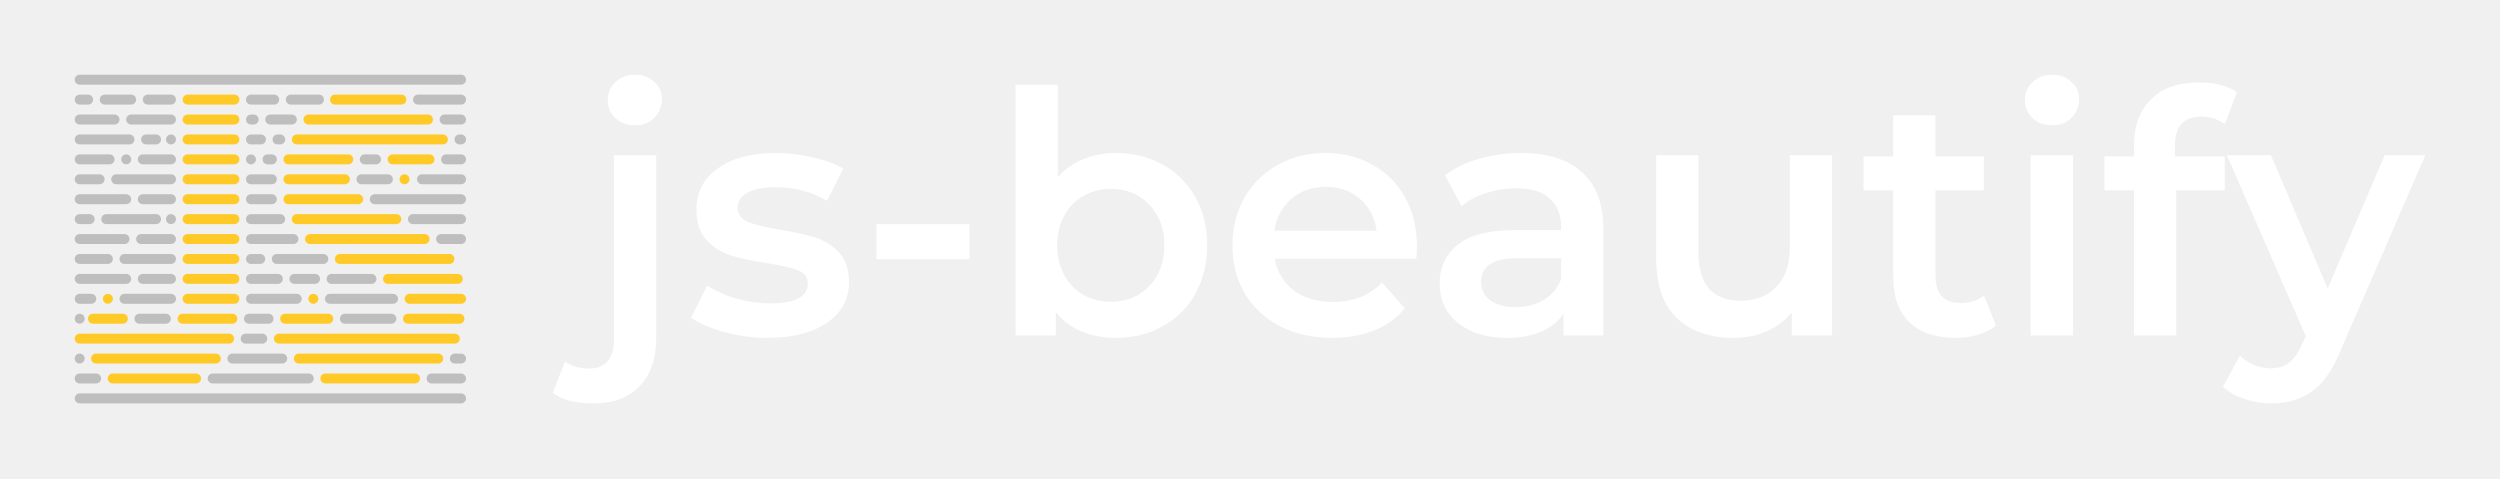
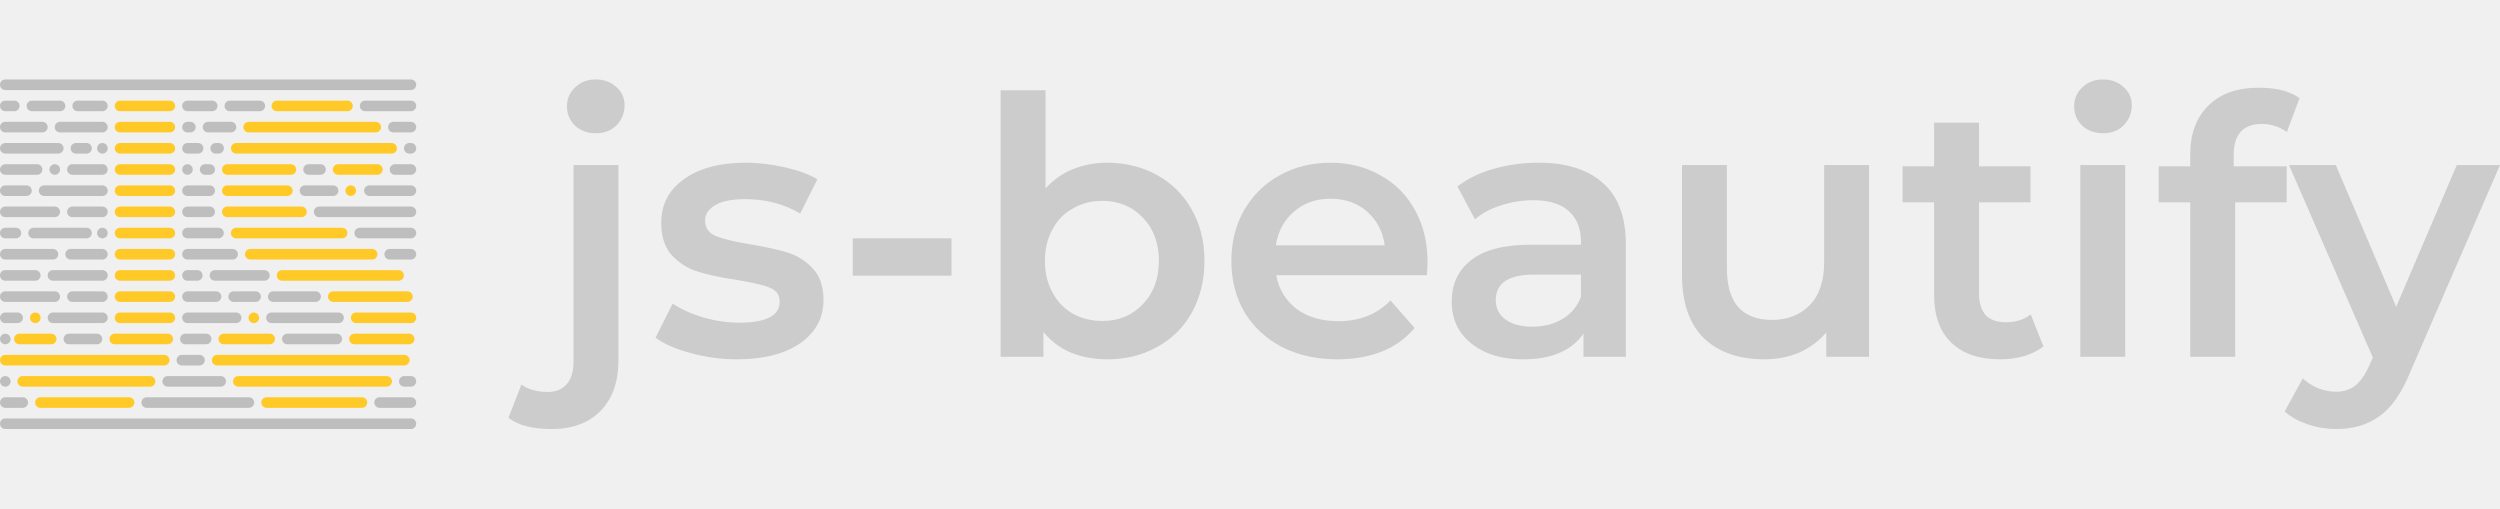
- <svg xmlns="http://www.w3.org/2000/svg" version="1.1" viewBox="0 0 1004 192">
+ <svg xmlns="http://www.w3.org/2000/svg" version="1.1" viewBox="30 0 944 192">
  <g id="javascript">
    <rect x="43.256" y="150" width="37.488" height="4" rx="2" fill="#ffca28" />
    <rect x="36.584" y="142" width="52.08" height="4" rx="2" fill="#ffca28" />
    <rect x="30" y="134" width="64" height="4" rx="2" fill="#ffca28" />
    <rect x="35.328" y="126" width="16" height="4" rx="2" fill="#ffca28" />
    <rect x="41.328" y="118" width="4" height="4" rx="2" fill="#ffca28" />
    <rect x="71.328" y="126" width="24" height="4" rx="2" fill="#ffca28" />
    <rect x="73.328" y="118" width="22.8" height="4" rx="2" fill="#ffca28" />
    <rect x="73.328" y="110" width="22.8" height="4" rx="2" fill="#ffca28" />
    <rect x="73.328" y="102" width="22.8" height="4" rx="2" fill="#ffca28" />
    <rect x="73.328" y="94" width="22.8" height="4" rx="2" fill="#ffca28" />
    <rect x="73.328" y="86" width="22.8" height="4" rx="2" fill="#ffca28" />
    <rect x="73.328" y="78" width="22.8" height="4" rx="2" fill="#ffca28" />
    <rect x="73.328" y="70" width="22.8" height="4" rx="2" fill="#ffca28" />
    <rect x="73.328" y="62" width="22.8" height="4" rx="2" fill="#ffca28" />
    <rect x="73.328" y="54" width="22.8" height="4" rx="2" fill="#ffca28" />
    <rect x="73.328" y="46" width="22.8" height="4" rx="2" fill="#ffca28" />
    <rect x="73.328" y="38" width="22.8" height="4" rx="2" fill="#ffca28" />
    <rect x="128.664" y="150" width="40" height="4" rx="2" fill="#ffca28" />
    <rect x="118" y="142" width="60" height="4" rx="2" fill="#ffca28" />
    <rect x="110" y="134" width="74.664" height="4" rx="2" fill="#ffca28" />
    <rect x="112.504" y="126" width="21.336" height="4" rx="2" fill="#ffca28" />
    <rect x="123.84" y="118" width="4" height="4" rx="2" fill="#ffca28" />
    <rect x="161.84" y="126" width="24.664" height="4" rx="2" fill="#ffca28" />
    <rect x="162.504" y="118" width="24.664" height="4" rx="2" fill="#ffca28" />
    <rect x="153.84" y="110" width="32" height="4" rx="2" fill="#ffca28" />
    <rect x="134.504" y="102" width="48" height="4" rx="2" fill="#ffca28" />
    <rect x="122.504" y="94" width="50" height="4" rx="2" fill="#ffca28" />
    <rect x="117.168" y="86" width="44" height="4" rx="2" fill="#ffca28" />
    <rect x="113.84" y="78" width="32" height="4" rx="2" fill="#ffca28" />
    <rect x="113.84" y="70" width="26.664" height="4" rx="2" fill="#ffca28" />
    <rect x="113.84" y="62" width="28" height="4" rx="2" fill="#ffca28" />
    <rect x="160.448" y="70" width="4" height="4" rx="2" fill="#ffca28" />
    <rect x="155.688" y="62" width="18.8" height="4" rx="2" fill="#ffca28" />
    <rect x="117.208" y="54" width="62.664" height="4" rx="2" fill="#ffca28" />
    <rect x="121.88" y="46" width="52" height="4" rx="2" fill="#ffca28" />
    <rect x="132.544" y="38" width="30.664" height="4" rx="2" fill="#ffca28" />
  </g>
  <g id="waterfall">
    <rect x="30" y="158" width="157.16" height="4" rx="2" fill="#888888" fill-opacity="0.48" />
    <rect x="30" y="150" width="10.592" height="4" rx="2" fill="#888888" fill-opacity="0.48" />
    <rect x="30" y="142" width="4" height="4" rx="2" fill="#888888" fill-opacity="0.48" />
    <rect x="30" y="126" width="4" height="4" rx="2" fill="#888888" fill-opacity="0.48" />
    <rect x="30" y="118" width="8.656" height="4" rx="2" fill="#888888" fill-opacity="0.48" />
    <rect x="54" y="126" width="14.616" height="4" rx="2" fill="#888888" fill-opacity="0.48" />
    <rect x="48" y="118" width="22.672" height="4" rx="2" fill="#888888" fill-opacity="0.48" />
    <rect x="30" y="110" width="22.672" height="4" rx="2" fill="#888888" fill-opacity="0.48" />
    <rect x="55.345" y="110" width="15.32" height="4" rx="2" fill="#888888" fill-opacity="0.48" />
    <rect x="30" y="102" width="15.32" height="4" rx="2" fill="#888888" fill-opacity="0.48" />
    <rect x="48" y="102" width="22.672" height="4" rx="2" fill="#888888" fill-opacity="0.48" />
    <rect x="30" y="94" width="22" height="4" rx="2" fill="#888888" fill-opacity="0.48" />
    <rect x="54.672" y="94" width="15.992" height="4" rx="2" fill="#888888" fill-opacity="0.48" />
    <rect x="30" y="86" width="8" height="4" rx="2" fill="#888888" fill-opacity="0.48" />
    <rect x="40.672" y="86" width="24" height="4" rx="2" fill="#888888" fill-opacity="0.48" />
    <rect x="66.664" y="86" width="4" height="4" rx="2" fill="#888888" fill-opacity="0.48" />
    <rect x="30" y="78" width="22.672" height="4" rx="2" fill="#888888" fill-opacity="0.48" />
    <rect x="55.345" y="78" width="15.32" height="4" rx="2" fill="#888888" fill-opacity="0.48" />
    <rect x="30" y="70" width="11.992" height="4" rx="2" fill="#888888" fill-opacity="0.48" />
    <rect x="44.664" y="70" width="26" height="4" rx="2" fill="#888888" fill-opacity="0.48" />
    <rect x="30" y="62" width="16" height="4" rx="2" fill="#888888" fill-opacity="0.48" />
    <rect x="48.68" y="62" width="4" height="4" rx="2" fill="#888888" fill-opacity="0.48" />
    <rect x="55.345" y="62" width="15.32" height="4" rx="2" fill="#888888" fill-opacity="0.48" />
    <rect x="30" y="54" width="24" height="4" rx="2" fill="#888888" fill-opacity="0.48" />
    <rect x="56.672" y="54" width="8" height="4" rx="2" fill="#888888" fill-opacity="0.48" />
    <rect x="66.664" y="54" width="4" height="4" rx="2" fill="#888888" fill-opacity="0.48" />
    <rect x="30" y="46" width="18" height="4" rx="2" fill="#888888" fill-opacity="0.48" />
    <rect x="50.672" y="46" width="19.992" height="4" rx="2" fill="#888888" fill-opacity="0.48" />
    <rect x="30" y="38" width="7.384" height="4" rx="2" fill="#888888" fill-opacity="0.48" />
    <rect x="40.056" y="38" width="14.616" height="4" rx="2" fill="#888888" fill-opacity="0.48" />
    <rect x="57.336" y="38" width="13.328" height="4" rx="2" fill="#888888" fill-opacity="0.48" />
    <rect x="83.408" y="150" width="42.576" height="4" rx="2" fill="#888888" fill-opacity="0.48" />
    <rect x="91.328" y="142" width="24" height="4" rx="2" fill="#888888" fill-opacity="0.48" />
    <rect x="96.664" y="134" width="10.672" height="4" rx="2" fill="#888888" fill-opacity="0.48" />
    <rect x="97.993" y="126" width="11.848" height="4" rx="2" fill="#888888" fill-opacity="0.48" />
    <rect x="136.504" y="126" width="22.672" height="4" rx="2" fill="#888888" fill-opacity="0.48" />
    <rect x="98.792" y="118" width="22.376" height="4" rx="2" fill="#888888" fill-opacity="0.48" />
    <rect x="130.504" y="118" width="29.336" height="4" rx="2" fill="#888888" fill-opacity="0.48" />
    <rect x="98.792" y="110" width="14.784" height="4" rx="2" fill="#888888" fill-opacity="0.48" />
    <rect x="116.24" y="110" width="12.272" height="4" rx="2" fill="#888888" fill-opacity="0.48" />
    <rect x="131.176" y="110" width="20" height="4" rx="2" fill="#888888" fill-opacity="0.48" />
    <rect x="98.792" y="102" width="7.712" height="4" rx="2" fill="#888888" fill-opacity="0.48" />
    <rect x="109.168" y="102" width="22.672" height="4" rx="2" fill="#888888" fill-opacity="0.48" />
    <rect x="98.792" y="94" width="21.048" height="4" rx="2" fill="#888888" fill-opacity="0.48" />
    <rect x="98.792" y="86" width="15.712" height="4" rx="2" fill="#888888" fill-opacity="0.48" />
    <rect x="98.792" y="78" width="12.384" height="4" rx="2" fill="#888888" fill-opacity="0.48" />
    <rect x="98.792" y="70" width="12.384" height="4" rx="2" fill="#888888" fill-opacity="0.48" />
    <rect x="98.792" y="62" width="4" height="4" rx="2" fill="#888888" fill-opacity="0.48" />
    <rect x="105.456" y="62" width="5.72" height="4" rx="2" fill="#888888" fill-opacity="0.48" />
    <rect x="98.792" y="54" width="8" height="4" rx="2" fill="#888888" fill-opacity="0.48" />
    <rect x="109.456" y="54" width="5.088" height="4" rx="2" fill="#888888" fill-opacity="0.48" />
    <rect x="98.792" y="46" width="5.088" height="4" rx="2" fill="#888888" fill-opacity="0.48" />
    <rect x="106.544" y="46" width="12.672" height="4" rx="2" fill="#888888" fill-opacity="0.48" />
    <rect x="98.792" y="38" width="13.328" height="4" rx="2" fill="#888888" fill-opacity="0.48" />
    <rect x="114.784" y="38" width="15.32" height="4" rx="2" fill="#888888" fill-opacity="0.48" />
    <rect x="171.328" y="150" width="15.832" height="4" rx="2" fill="#888888" fill-opacity="0.48" />
    <rect x="180.664" y="142" width="6.496" height="4" rx="2" fill="#888888" fill-opacity="0.48" />
    <rect x="175.152" y="94" width="12.008" height="4" rx="2" fill="#888888" fill-opacity="0.48" />
    <rect x="163.832" y="86" width="23.328" height="4" rx="2" fill="#888888" fill-opacity="0.48" />
    <rect x="148.504" y="78" width="38.656" height="4" rx="2" fill="#888888" fill-opacity="0.48" />
    <rect x="143.168" y="70" width="14.616" height="4" rx="2" fill="#888888" fill-opacity="0.48" />
    <rect x="144.504" y="62" width="8.52" height="4" rx="2" fill="#888888" fill-opacity="0.48" />
    <rect x="167.48" y="70" width="19.68" height="4" rx="2" fill="#888888" fill-opacity="0.48" />
    <rect x="177.152" y="62" width="10.008" height="4" rx="2" fill="#888888" fill-opacity="0.48" />
    <rect x="182.544" y="54" width="4.616" height="4" rx="2" fill="#888888" fill-opacity="0.48" />
    <rect x="176.544" y="46" width="10.616" height="4" rx="2" fill="#888888" fill-opacity="0.48" />
    <rect x="165.872" y="38" width="21.288" height="4" rx="2" fill="#888888" fill-opacity="0.48" />
    <rect x="30" y="30" width="157.16" height="4" rx="2" fill="#888888" fill-opacity="0.48" />
  </g>
-   <path id="banner-text" d="M 254.96 30 c -3.04 0 -5.68 0.96 -7.76 2.96 -2.08 1.92 -3.12 4.32 -3.12 7.2 0 2.88 1.04 5.36 3.12 7.36 2.08 1.84 4.72 2.8 7.76 2.8 3.2 0 5.76 -0.96 7.76 -2.96 2.08 -2.08 3.12 -4.64 3.12 -7.6 0 -2.8 -1.04 -5.12 -3.12 -6.88 C 260.64 30.96 258.08 30 254.96 30 Z m 569.12 0 c -3.04 0 -5.68 0.96 -7.76 2.96 -2.08 1.92 -3.12 4.32 -3.12 7.2 0 2.88 1.04 5.36 3.12 7.36 2.08 1.84 4.72 2.8 7.76 2.8 3.2 0 5.76 -0.96 7.76 -2.96 2.08 -2.08 3.12 -4.64 3.12 -7.6 0 -2.8 -1.04 -5.12 -3.12 -6.88 C 829.76 30.96 827.2 30 824.08 30 Z m 58.88 3.12 c -8.24 0 -14.56 2.24 -19.12 6.8 -4.48 4.4 -6.8 10.56 -6.8 18.32 v 4.56 h -11.92 v 13.6 h 11.92 v 58.32 H 874 V 76.4 h 19.44 V 62.8 h -20 v -4.32 c 0 -7.76 3.6 -11.68 10.72 -11.68 3.36 0 6.48 1.04 9.36 3.04 l 4.8 -12.8 c -3.76 -2.64 -8.8 -3.92 -15.36 -3.92 z M 407.84 34.08 V 134.72 H 424 v -9.36 c 2.8 3.44 6.24 6 10.32 7.76 4.16 1.68 8.72 2.56 13.68 2.56 7.04 0 13.36 -1.52 18.88 -4.64 5.6 -3.04 10 -7.36 13.12 -12.96 3.2 -5.76 4.8 -12.24 4.8 -19.6 0 -7.28 -1.6 -13.76 -4.8 -19.36 -3.12 -5.6 -7.52 -9.92 -13.12 -13.04 -5.52 -3.04 -11.84 -4.64 -18.88 -4.64 -4.72 0 -9.04 0.88 -12.96 2.48 -3.92 1.6 -7.28 4 -10.24 7.2 V 34.08 Z M 760.32 46.32 V 62.8 H 748.4 v 13.6 h 11.92 v 34.88 c 0 7.92 2.16 14 6.56 18.16 4.32 4.16 10.48 6.24 18.4 6.24 3.2 0 6.16 -0.4 8.96 -1.2 2.88 -0.88 5.36 -2.08 7.36 -3.68 l -4.8 -12.08 c -2.48 2 -5.68 2.96 -9.44 2.96 -3.28 0 -5.76 -0.88 -7.52 -2.64 -1.68 -1.92 -2.56 -4.64 -2.56 -8.16 V 76.4 h 19.44 V 62.8 H 777.28 V 46.32 Z m -448.8 15.12 c -9.76 0 -17.52 2.08 -23.28 6.24 -5.76 4.08 -8.56 9.6 -8.56 16.48 0 5.2 1.36 9.36 4.08 12.32 2.8 2.88 6 4.96 9.76 6.08 3.76 1.2 8.64 2.24 14.64 3.12 5.68 0.96 9.84 1.84 12.32 2.88 2.64 0.96 3.92 2.72 3.92 5.28 0 5.36 -5.04 8 -15.2 8 -4.4 0 -8.88 -0.64 -13.52 -1.92 -4.56 -1.36 -8.4 -3.12 -11.68 -5.28 l -6.48 12.88 c 3.28 2.4 7.76 4.32 13.44 5.84 5.6 1.52 11.28 2.32 17.2 2.32 10.08 0 18.08 -2 24 -6.08 5.84 -4.08 8.8 -9.52 8.8 -16.32 0 -5.12 -1.36 -9.12 -4.08 -11.92 -2.56 -2.8 -5.76 -4.8 -9.44 -6 -3.76 -1.12 -8.48 -2.16 -14.24 -3.12 -5.84 -0.96 -10.08 -2 -12.88 -3.12 -2.72 -1.12 -4.08 -3.12 -4.08 -5.84 0 -2.4 1.28 -4.32 3.76 -5.76 2.64 -1.6 6.4 -2.32 11.44 -2.32 7.68 0 14.56 1.76 20.72 5.44 l 6.48 -12.96 c -3.12 -1.84 -7.2 -3.36 -12.16 -4.48 -4.96 -1.12 -9.92 -1.76 -14.96 -1.76 z m 220.88 0 c -7.12 0 -13.6 1.6 -19.28 4.8 -5.68 3.12 -10.16 7.6 -13.44 13.28 -3.12 5.6 -4.72 11.92 -4.72 18.96 0 7.2 1.6 13.6 4.88 19.28 3.36 5.6 8.08 10 14.08 13.2 6.08 3.12 13.12 4.72 21.04 4.72 6.24 0 11.84 -0.96 16.88 -2.96 4.96 -2 9.04 -4.96 12.32 -8.88 l -9.12 -10.4 c -5.12 5.28 -11.68 7.84 -19.68 7.84 -6.24 0 -11.44 -1.52 -15.68 -4.56 -4.16 -3.2 -6.8 -7.44 -7.76 -12.8 h 56.88 c 0.16 -2.16 0.24 -3.84 0.24 -4.96 0 -7.44 -1.6 -14 -4.72 -19.6 -3.12 -5.68 -7.44 -10.08 -13.04 -13.12 -5.52 -3.2 -11.84 -4.8 -18.88 -4.8 z m 78.56 0 c -6 0 -11.6 0.8 -16.96 2.32 -5.36 1.52 -9.92 3.76 -13.68 6.64 l 6.64 12.4 c 2.72 -2.32 6 -4.08 9.92 -5.28 3.92 -1.28 8 -1.92 12.08 -1.92 5.92 0 10.4 1.36 13.36 4.08 3.12 2.72 4.64 6.56 4.64 11.6 v 1.12 h -18.72 c -10.4 0 -18.08 2 -22.96 6 -4.8 3.84 -7.12 9.04 -7.12 15.6 0 4.16 1.04 7.92 3.2 11.2 2.24 3.28 5.44 5.84 9.52 7.76 4.08 1.84 8.8 2.72 14.24 2.72 5.44 0 10 -0.8 13.84 -2.48 3.92 -1.68 6.88 -4.16 8.96 -7.28 v 8.8 h 16 V 92.24 c 0 -10.32 -2.88 -18 -8.56 -23.04 -5.6 -5.12 -13.76 -7.76 -24.4 -7.76 z m -364.4 0.88 v 74.16 c 0 3.84 -0.88 6.64 -2.56 8.56 -1.68 2 -4.08 2.96 -7.2 2.96 -4.08 0 -7.36 -0.96 -9.92 -2.8 L 222 157.76 c 3.68 2.88 9.12 4.24 16.32 4.24 7.92 0 14.08 -2.32 18.56 -6.96 4.4 -4.56 6.64 -10.88 6.64 -18.96 V 62.32 Z m 418.56 0 v 41.36 c 0 10.56 2.72 18.56 8.24 24 5.6 5.36 13.28 8 22.96 8 4.64 0 9.04 -0.88 13.12 -2.56 4.08 -1.84 7.44 -4.4 10.16 -7.6 v 9.2 h 16.16 V 62.32 H 718.8 v 36.64 c 0 7.04 -1.76 12.48 -5.44 16.24 -3.52 3.68 -8.32 5.6 -14.32 5.6 -5.44 0 -9.68 -1.6 -12.64 -4.8 -2.88 -3.28 -4.32 -8.16 -4.32 -14.64 V 62.32 Z m 150.4 0 v 72.4 h 16.96 v -72.4 z m 78.8 0 31.68 72.72 -1.28 2.8 c -1.6 3.6 -3.44 6.24 -5.36 7.76 -1.92 1.52 -4.4 2.32 -7.36 2.32 -2.24 0 -4.56 -0.48 -6.8 -1.36 -2.16 -0.96 -4.08 -2.16 -5.68 -3.68 l -6.8 12.48 c 2.24 2.08 5.2 3.68 8.72 4.88 3.52 1.2 7.12 1.76 10.72 1.76 6.4 0 11.84 -1.6 16.4 -4.88 4.48 -3.2 8.32 -8.72 11.52 -16.56 L 974 62.32 H 957.68 L 934.8 115.84 912 62.32 Z M 532.4 75.04 c 5.52 0 10.16 1.6 13.84 4.88 3.68 3.28 5.92 7.52 6.64 12.72 h -41.12 c 0.8 -5.28 3.12 -9.52 6.8 -12.72 3.84 -3.28 8.4 -4.88 13.84 -4.88 z m -86.24 0.8 c 6.24 0 11.28 2.08 15.28 6.24 4.08 4.16 6.16 9.68 6.16 16.4 0 6.8 -2.08 12.32 -6.16 16.48 -4 4.16 -9.04 6.24 -15.28 6.24 -4.08 0 -7.76 -0.96 -11.04 -2.72 -3.28 -1.92 -5.84 -4.56 -7.68 -8 -1.92 -3.44 -2.88 -7.44 -2.88 -12 0 -4.48 0.96 -8.48 2.88 -11.92 1.84 -3.44 4.4 -6.08 7.68 -7.84 3.28 -1.92 6.96 -2.88 11.04 -2.88 z M 352 90 v 14.08 h 37.28 V 90 Z m 257.44 13.68 h 17.52 v 8.4 c -1.36 3.6 -3.68 6.4 -7.04 8.4 -3.28 1.92 -7.04 2.88 -11.28 2.88 -4.32 0 -7.76 -0.96 -10.16 -2.72 -2.48 -1.84 -3.68 -4.24 -3.68 -7.36 0 -6.4 4.88 -9.6 14.64 -9.6 Z" fill="#ffffff" />
+   <path id="banner-text" d="M 254.96 30 c -3.04 0 -5.68 0.96 -7.76 2.96 -2.08 1.92 -3.12 4.32 -3.12 7.2 0 2.88 1.04 5.36 3.12 7.36 2.08 1.84 4.72 2.8 7.76 2.8 3.2 0 5.76 -0.96 7.76 -2.96 2.08 -2.08 3.12 -4.64 3.12 -7.6 0 -2.8 -1.04 -5.12 -3.12 -6.88 C 260.64 30.96 258.08 30 254.96 30 Z m 569.12 0 c -3.04 0 -5.68 0.96 -7.76 2.96 -2.08 1.92 -3.12 4.32 -3.12 7.2 0 2.88 1.04 5.36 3.12 7.36 2.08 1.84 4.72 2.8 7.76 2.8 3.2 0 5.76 -0.96 7.76 -2.96 2.08 -2.08 3.12 -4.64 3.12 -7.6 0 -2.8 -1.04 -5.12 -3.12 -6.88 C 829.76 30.96 827.2 30 824.08 30 Z m 58.88 3.12 c -8.24 0 -14.56 2.24 -19.12 6.8 -4.48 4.4 -6.8 10.56 -6.8 18.32 v 4.56 h -11.92 v 13.6 h 11.92 v 58.32 H 874 V 76.4 h 19.44 V 62.8 h -20 v -4.32 c 0 -7.76 3.6 -11.68 10.72 -11.68 3.36 0 6.48 1.04 9.36 3.04 l 4.8 -12.8 c -3.76 -2.64 -8.8 -3.92 -15.36 -3.92 z M 407.84 34.08 V 134.72 H 424 v -9.36 c 2.8 3.44 6.24 6 10.32 7.76 4.16 1.68 8.72 2.56 13.68 2.56 7.04 0 13.36 -1.52 18.88 -4.64 5.6 -3.04 10 -7.36 13.12 -12.96 3.2 -5.76 4.8 -12.24 4.8 -19.6 0 -7.28 -1.6 -13.76 -4.8 -19.36 -3.12 -5.6 -7.52 -9.92 -13.12 -13.04 -5.52 -3.04 -11.84 -4.64 -18.88 -4.64 -4.72 0 -9.04 0.88 -12.96 2.48 -3.92 1.6 -7.28 4 -10.24 7.2 V 34.08 Z M 760.32 46.32 V 62.8 H 748.4 v 13.6 h 11.92 v 34.88 c 0 7.92 2.16 14 6.56 18.16 4.32 4.16 10.48 6.24 18.4 6.24 3.2 0 6.16 -0.4 8.96 -1.2 2.88 -0.88 5.36 -2.08 7.36 -3.68 l -4.8 -12.08 c -2.48 2 -5.68 2.96 -9.44 2.96 -3.28 0 -5.76 -0.88 -7.52 -2.64 -1.68 -1.92 -2.56 -4.64 -2.56 -8.16 V 76.4 h 19.44 V 62.8 H 777.28 V 46.32 Z m -448.8 15.12 c -9.76 0 -17.52 2.08 -23.28 6.24 -5.76 4.08 -8.56 9.6 -8.56 16.48 0 5.2 1.36 9.36 4.08 12.32 2.8 2.88 6 4.96 9.76 6.08 3.76 1.2 8.64 2.24 14.64 3.12 5.68 0.96 9.84 1.84 12.32 2.88 2.64 0.96 3.92 2.72 3.92 5.28 0 5.36 -5.04 8 -15.2 8 -4.4 0 -8.88 -0.64 -13.52 -1.92 -4.56 -1.36 -8.4 -3.12 -11.68 -5.28 l -6.48 12.88 c 3.28 2.4 7.76 4.32 13.44 5.84 5.6 1.52 11.28 2.32 17.2 2.32 10.08 0 18.08 -2 24 -6.08 5.84 -4.08 8.8 -9.52 8.8 -16.32 0 -5.12 -1.36 -9.12 -4.08 -11.92 -2.56 -2.8 -5.76 -4.8 -9.44 -6 -3.76 -1.12 -8.48 -2.16 -14.24 -3.12 -5.84 -0.96 -10.08 -2 -12.88 -3.12 -2.72 -1.12 -4.08 -3.12 -4.08 -5.84 0 -2.4 1.28 -4.32 3.76 -5.76 2.64 -1.6 6.4 -2.32 11.44 -2.32 7.68 0 14.56 1.76 20.72 5.44 l 6.48 -12.96 c -3.12 -1.84 -7.2 -3.36 -12.16 -4.48 -4.96 -1.12 -9.92 -1.76 -14.96 -1.76 z m 220.88 0 c -7.12 0 -13.6 1.6 -19.28 4.8 -5.68 3.12 -10.16 7.6 -13.44 13.28 -3.12 5.6 -4.72 11.92 -4.72 18.96 0 7.2 1.6 13.6 4.88 19.28 3.36 5.6 8.08 10 14.08 13.2 6.08 3.12 13.12 4.72 21.04 4.72 6.24 0 11.84 -0.96 16.88 -2.96 4.96 -2 9.04 -4.96 12.32 -8.88 l -9.12 -10.4 c -5.12 5.28 -11.68 7.84 -19.68 7.84 -6.24 0 -11.44 -1.52 -15.68 -4.56 -4.16 -3.2 -6.8 -7.44 -7.76 -12.8 h 56.88 c 0.16 -2.16 0.24 -3.84 0.24 -4.96 0 -7.44 -1.6 -14 -4.72 -19.6 -3.12 -5.68 -7.44 -10.08 -13.04 -13.12 -5.52 -3.2 -11.84 -4.8 -18.88 -4.8 z m 78.56 0 c -6 0 -11.6 0.8 -16.96 2.32 -5.36 1.52 -9.92 3.76 -13.68 6.64 l 6.64 12.4 c 2.72 -2.32 6 -4.08 9.92 -5.28 3.92 -1.28 8 -1.92 12.08 -1.92 5.92 0 10.4 1.36 13.36 4.08 3.12 2.72 4.64 6.56 4.64 11.6 v 1.12 h -18.72 c -10.4 0 -18.08 2 -22.96 6 -4.8 3.84 -7.12 9.04 -7.12 15.6 0 4.16 1.04 7.92 3.2 11.2 2.24 3.28 5.44 5.84 9.52 7.76 4.08 1.84 8.8 2.72 14.24 2.72 5.44 0 10 -0.8 13.84 -2.48 3.92 -1.68 6.88 -4.16 8.96 -7.28 v 8.8 h 16 V 92.24 c 0 -10.32 -2.88 -18 -8.56 -23.04 -5.6 -5.12 -13.76 -7.76 -24.4 -7.76 z m -364.4 0.88 v 74.16 c 0 3.84 -0.88 6.64 -2.56 8.56 -1.68 2 -4.08 2.96 -7.2 2.96 -4.08 0 -7.36 -0.96 -9.92 -2.8 L 222 157.76 c 3.68 2.88 9.12 4.24 16.32 4.24 7.92 0 14.08 -2.32 18.56 -6.96 4.4 -4.56 6.64 -10.88 6.64 -18.96 V 62.32 Z m 418.56 0 v 41.36 c 0 10.56 2.72 18.56 8.24 24 5.6 5.36 13.28 8 22.96 8 4.64 0 9.04 -0.88 13.12 -2.56 4.08 -1.84 7.44 -4.4 10.16 -7.6 v 9.2 h 16.16 V 62.32 H 718.8 v 36.64 c 0 7.04 -1.76 12.48 -5.44 16.24 -3.52 3.68 -8.32 5.6 -14.32 5.6 -5.44 0 -9.68 -1.6 -12.64 -4.8 -2.88 -3.28 -4.32 -8.16 -4.32 -14.64 V 62.32 Z m 150.4 0 v 72.4 h 16.96 v -72.4 z m 78.8 0 31.68 72.72 -1.28 2.8 c -1.6 3.6 -3.44 6.24 -5.36 7.76 -1.92 1.52 -4.4 2.32 -7.36 2.32 -2.24 0 -4.56 -0.48 -6.8 -1.36 -2.16 -0.96 -4.08 -2.16 -5.68 -3.68 l -6.8 12.48 c 2.24 2.08 5.2 3.68 8.72 4.88 3.52 1.2 7.12 1.76 10.72 1.76 6.4 0 11.84 -1.6 16.4 -4.88 4.48 -3.2 8.32 -8.72 11.52 -16.56 L 974 62.32 H 957.68 L 934.8 115.84 912 62.32 Z M 532.4 75.04 c 5.52 0 10.16 1.6 13.84 4.88 3.68 3.28 5.92 7.52 6.64 12.72 h -41.12 c 0.8 -5.28 3.12 -9.52 6.8 -12.72 3.84 -3.28 8.4 -4.88 13.84 -4.88 z m -86.24 0.8 c 6.24 0 11.28 2.08 15.28 6.24 4.08 4.16 6.16 9.68 6.16 16.4 0 6.8 -2.08 12.32 -6.16 16.48 -4 4.16 -9.04 6.24 -15.28 6.24 -4.08 0 -7.76 -0.96 -11.04 -2.72 -3.28 -1.92 -5.84 -4.56 -7.68 -8 -1.92 -3.44 -2.88 -7.44 -2.88 -12 0 -4.48 0.96 -8.48 2.88 -11.92 1.84 -3.44 4.4 -6.08 7.68 -7.84 3.28 -1.92 6.96 -2.88 11.04 -2.88 z M 352 90 v 14.08 h 37.28 V 90 Z m 257.44 13.68 h 17.52 v 8.4 c -1.36 3.6 -3.68 6.4 -7.04 8.4 -3.28 1.92 -7.04 2.88 -11.28 2.88 -4.32 0 -7.76 -0.96 -10.16 -2.72 -2.48 -1.84 -3.68 -4.24 -3.68 -7.36 0 -6.4 4.88 -9.6 14.64 -9.6 Z" fill="#cccccc" />
</svg>
